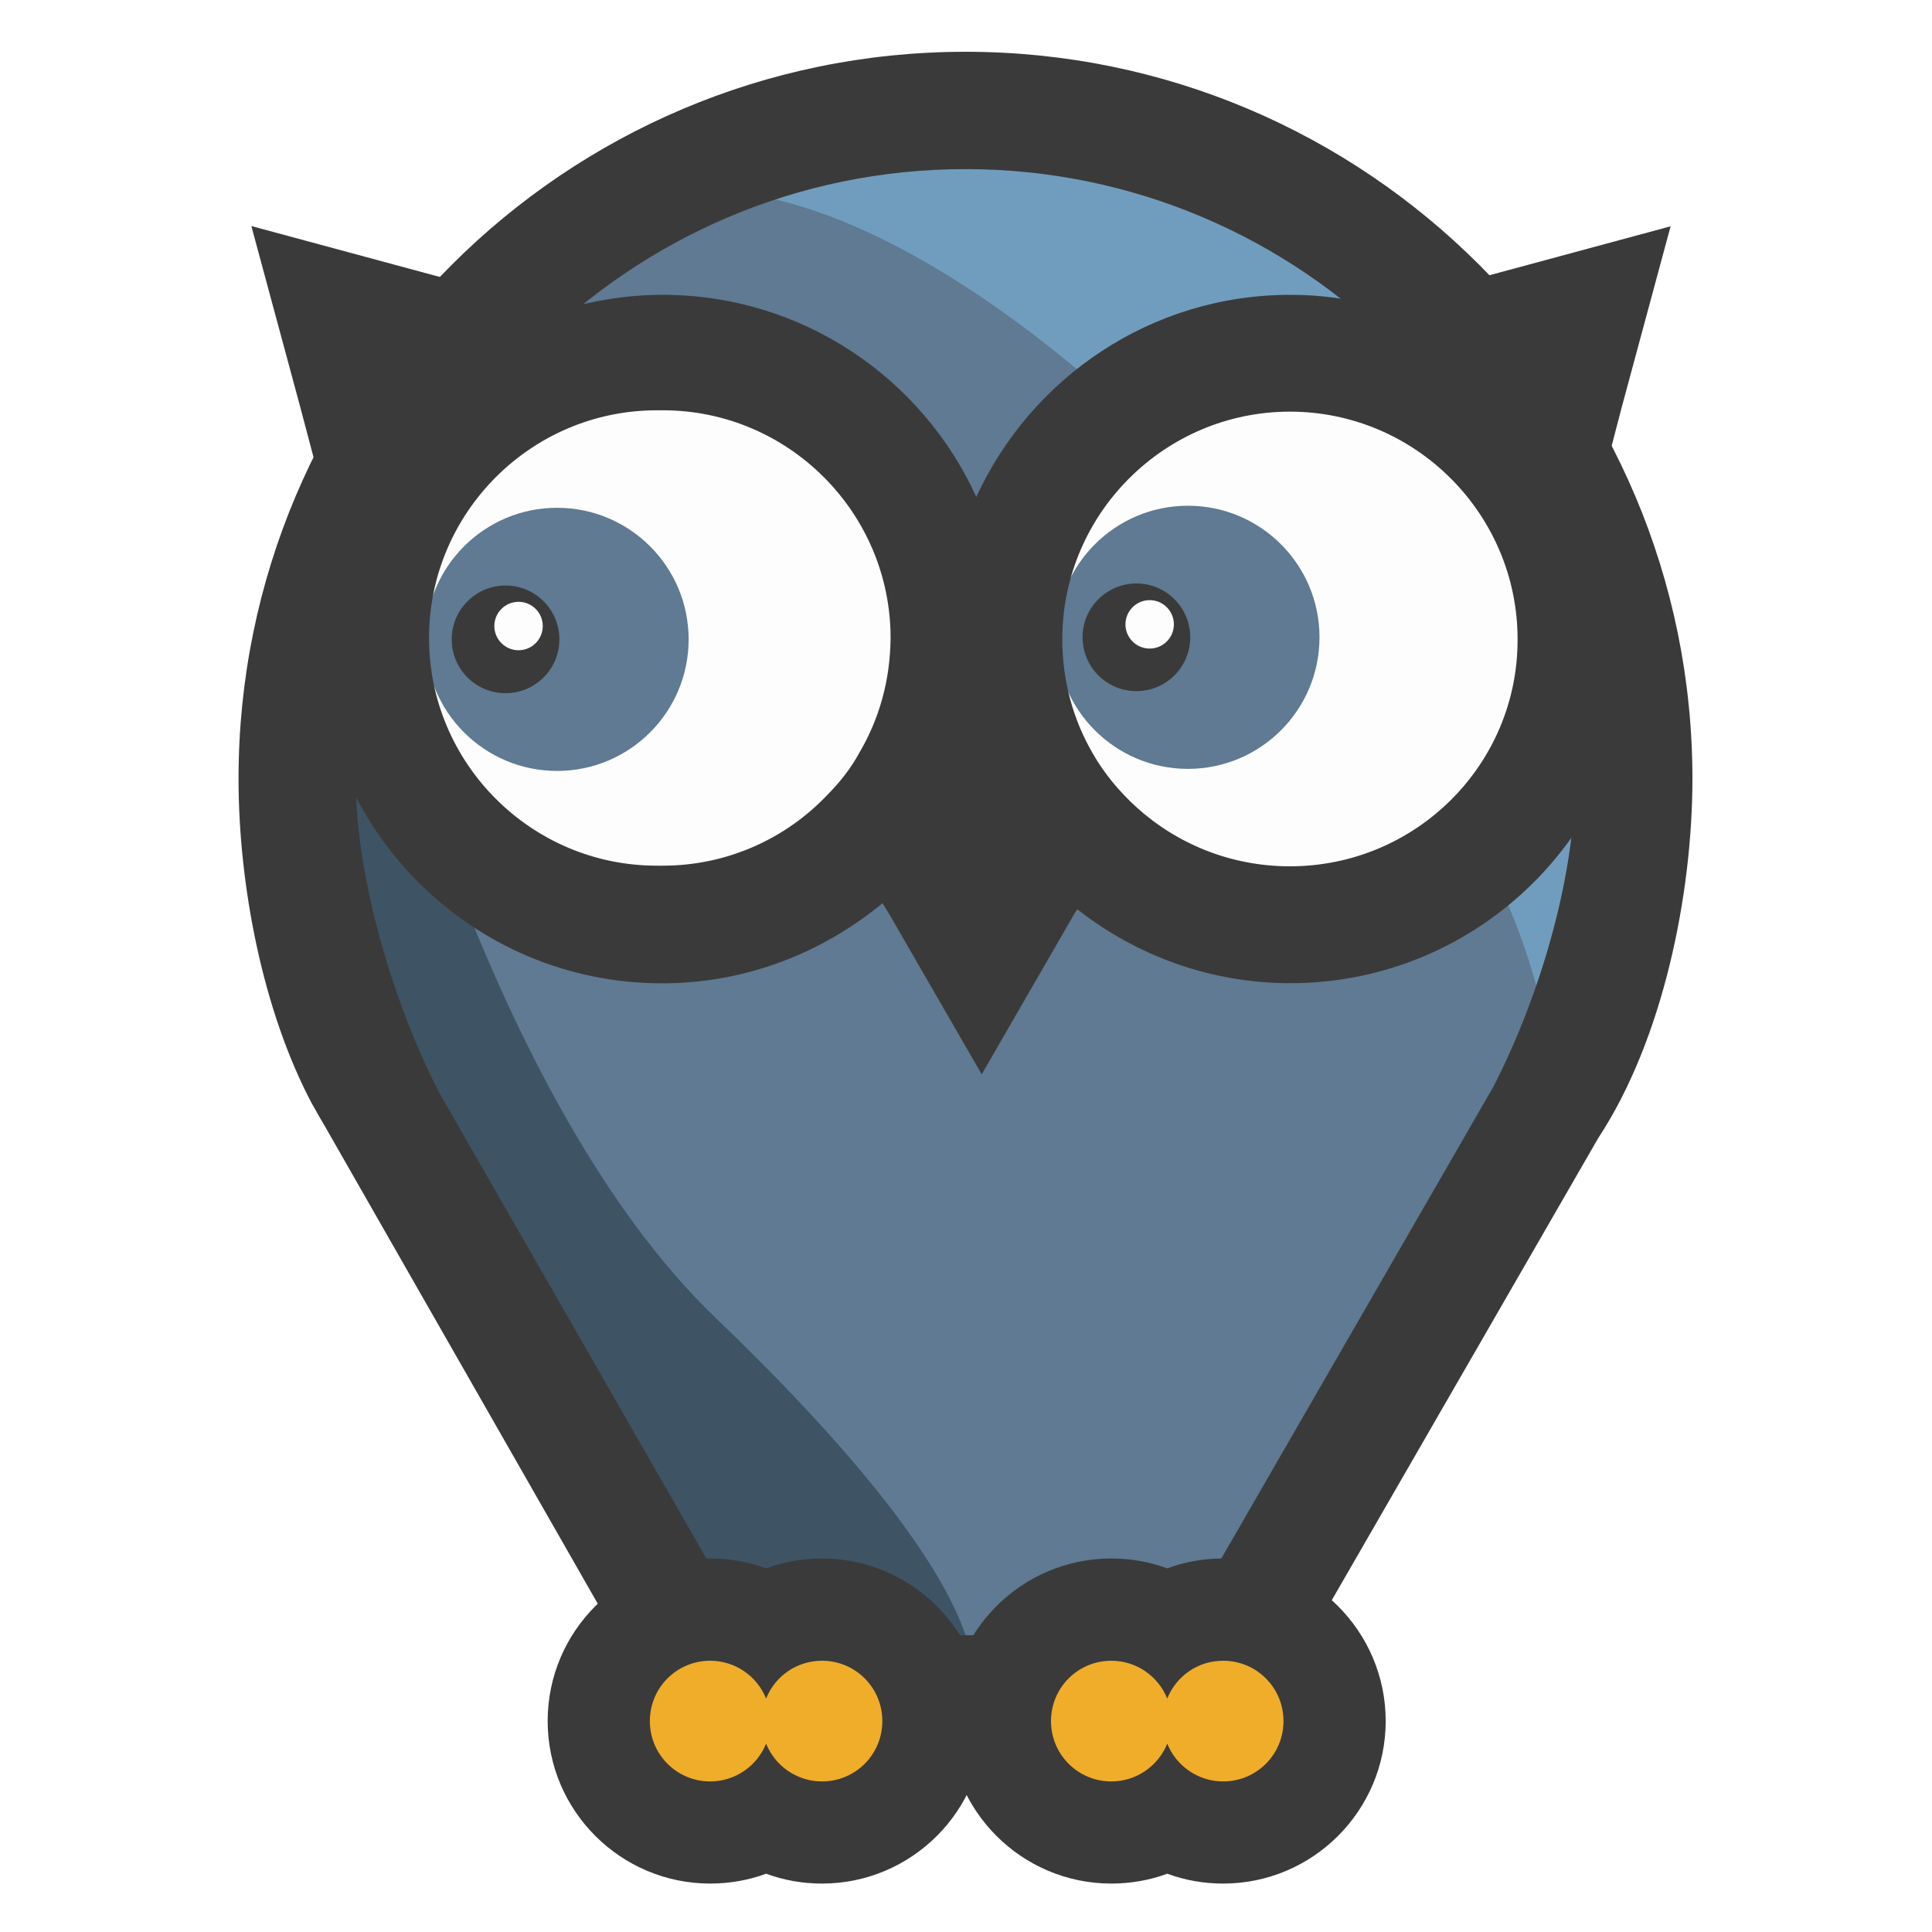
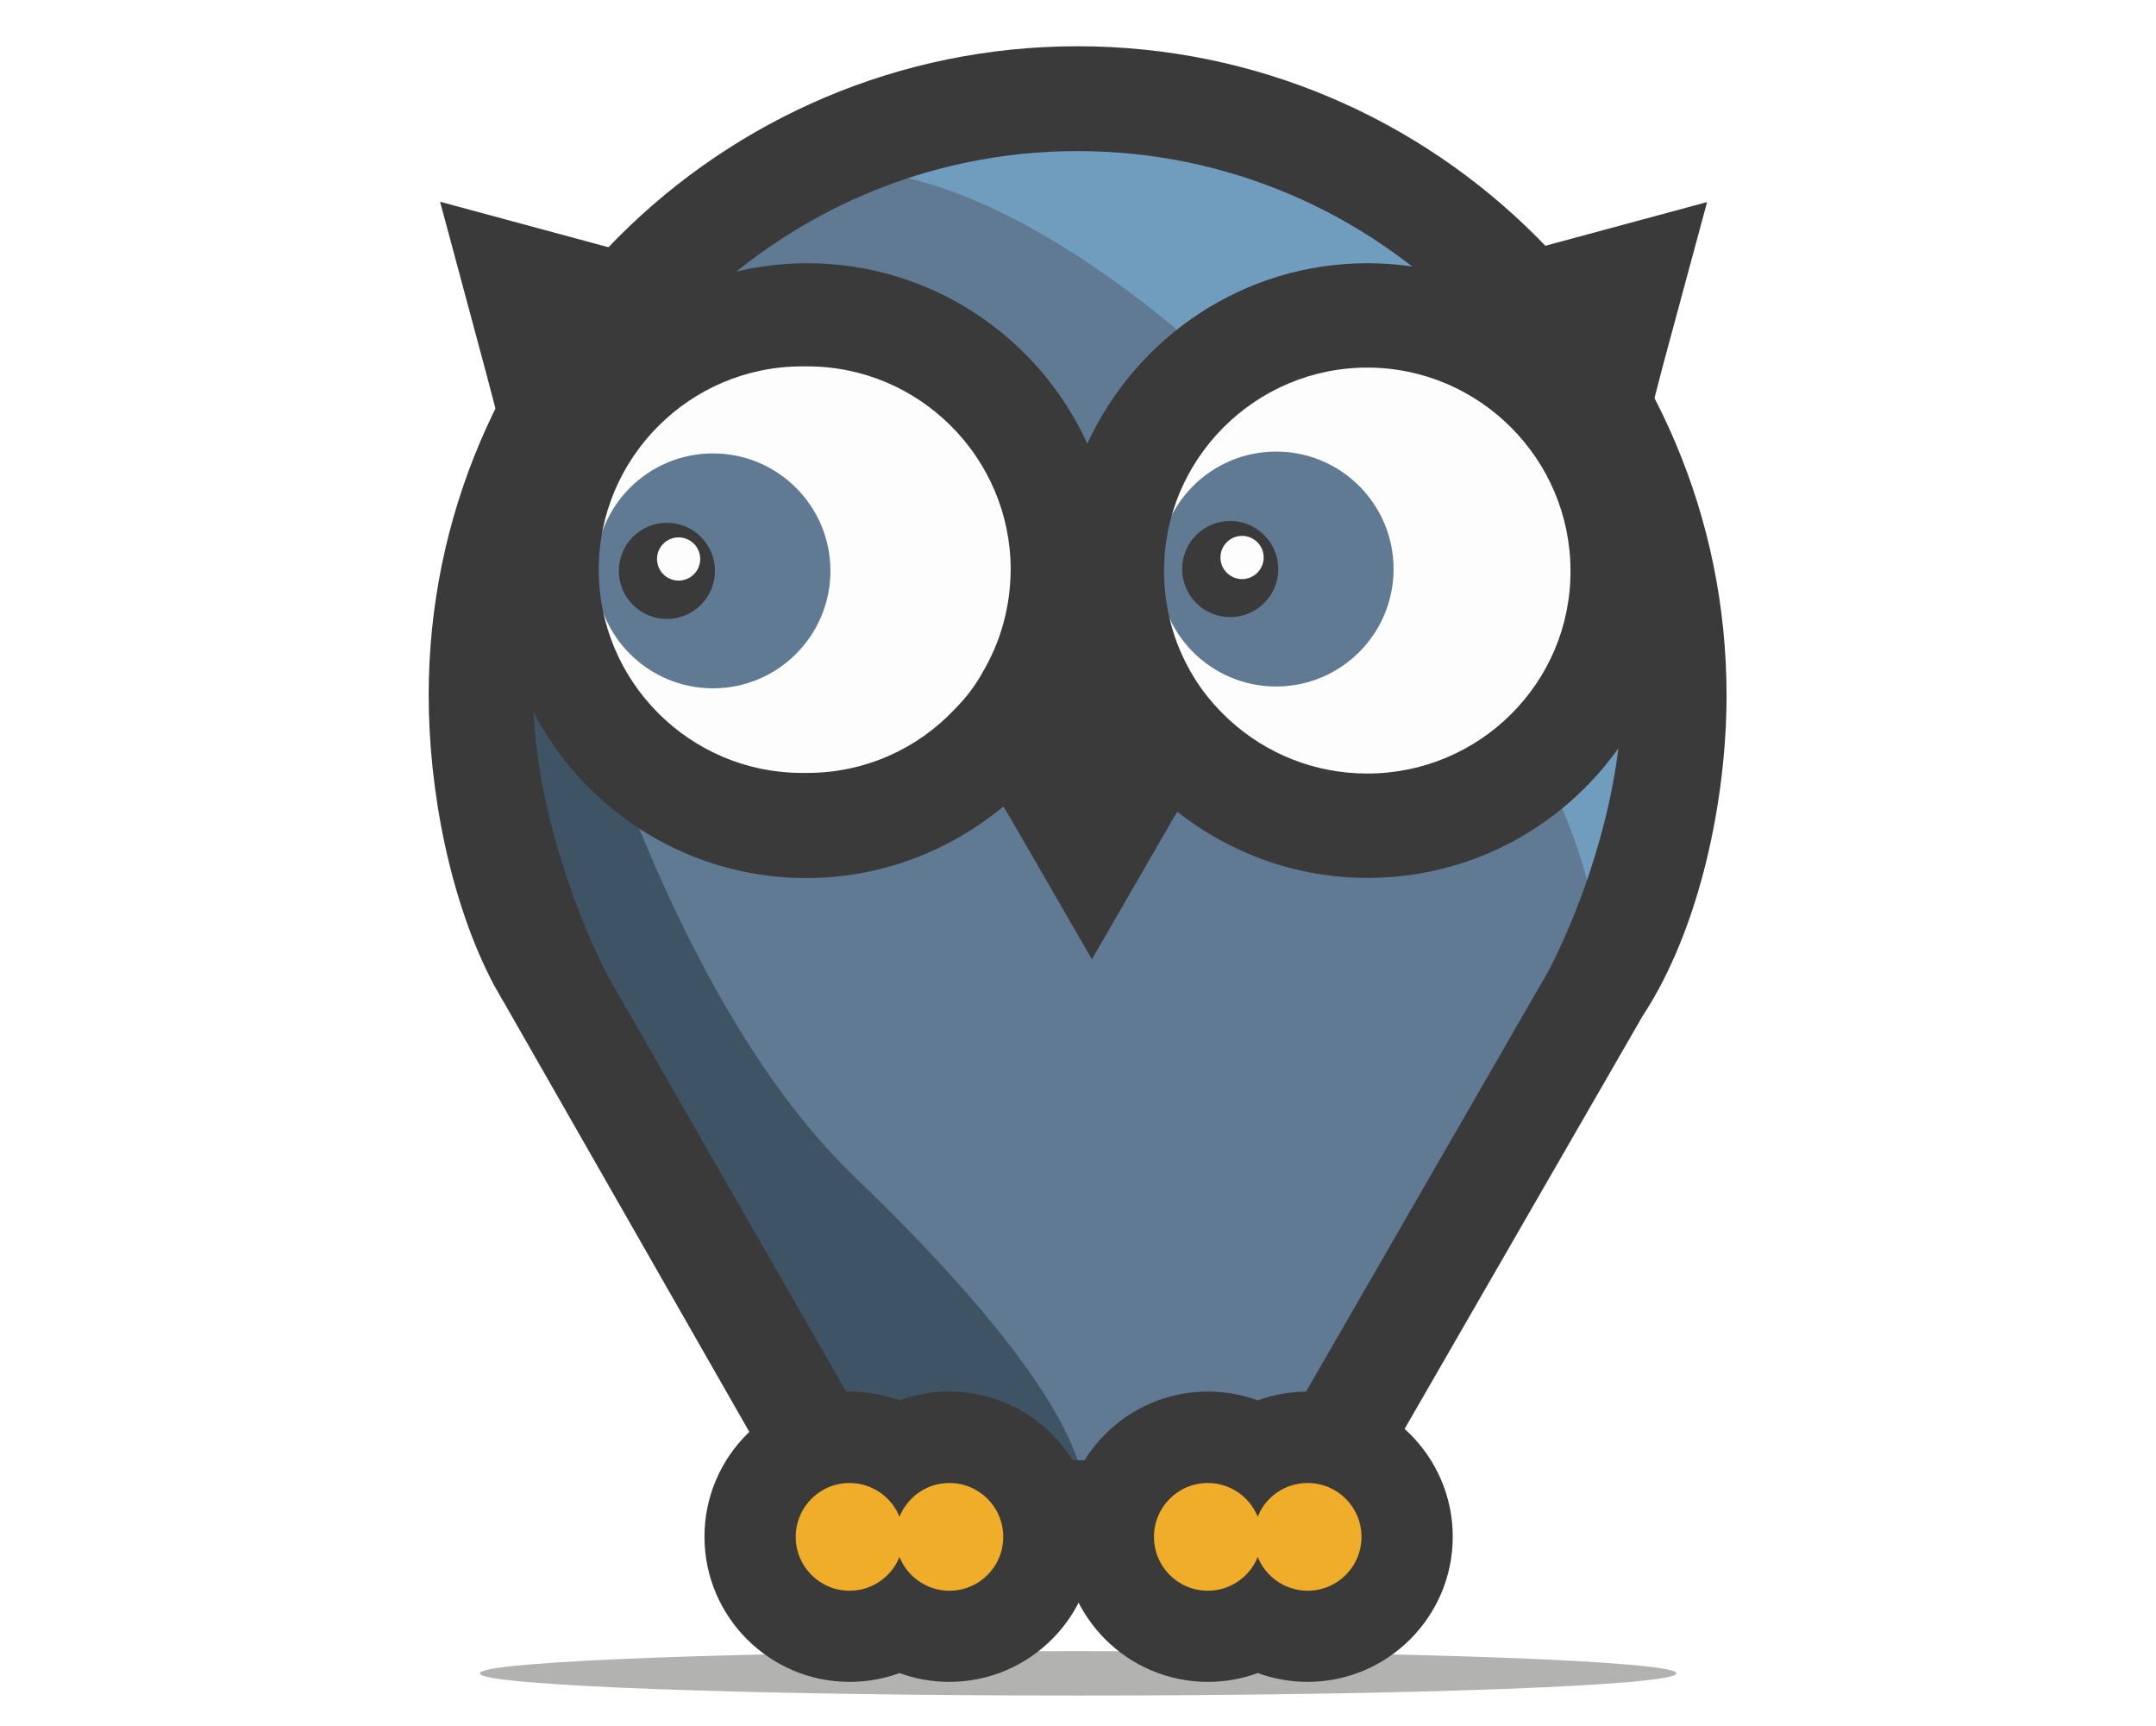
- <svg xmlns="http://www.w3.org/2000/svg" version="1.1" id="Ebene_1" x="0px" y="0px" viewBox="0 0 3000 3000" enable-background="new 0 0 3000 3000" xml:space="preserve">
-   <polygon fill="#5F7A92" points="649.3,593.2 1078.5,258.8 1416.7,169.3 1672.8,185.7 1946.9,283.1 2175,446.6 2464.5,813.4   2553.9,1233.6 2403.1,1738.9 2060.7,2299.3 1934.2,2509.4 1795.6,2539.1 1631.5,2539.1 1559.5,2619.5 1461.6,2619.5 1370.1,2578.8   1298.6,2521.6 1189.6,2517.4 1110.8,2538 1008.6,2480.9 531.8,1604.5 458.8,1107.1 581.1,658.3 " />
-   <path fill="#3E5464" d="M582.6,972.7l-123.8,391.6l489.5,964.2l162.5,209.6h222.8l173,81.5c0,0,70.9-125.9-394.8-572.6  C754.1,1704.5,582.6,972.7,582.6,972.7z" />
-   <path fill="#709DBD" d="M2140.1,377.8l334.5,484.7l79.4,486.9l-150.8,389.5c0,0,94.2-356.1-544-994.4  c-559.4-559.4-842.5-437.6-842.5-437.6l726.6-100.5L2140.1,377.8z" />
-   <circle fill="#FDFDFD" cx="1025" cy="992.8" r="366.7" />
-   <circle fill="#FDFDFD" cx="2004.6" cy="989.6" r="372" />
-   <path fill="#3B3A3A" d="M1510.3,1199.2c4.8-11.1,8.5-20.6,12.2-31.2h-24.3C1501.9,1177.5,1506.6,1188.6,1510.3,1199.2z" />
-   <path fill="#3B3A3A" d="M2628,1209.2c0-622.3-505.9-1128.8-1128.8-1128.8c-622.3,0-1128.8,505.9-1128.8,1128.8  c0,165.6,37.6,360.4,113.8,504.3l0,0l3.7,6.4c5.3,9.5,10.6,19.1,16.4,28.6l547.7,958.4c0,0,329.2,59.8,446.6,59.8  c104.3,0,441.3-59.8,441.3-59.8l541.9-939.8l0,0C2582.5,1614,2628,1388.6,2628,1209.2z M1827.8,2539.1h-662.6l-482.6-841.4l0,0  c-69.3-133.4-130.2-330.7-130.2-488.4c0-521.8,424.9-946.7,946.7-946.7s946.7,424.9,946.7,946.7c0,158.2-58.2,345-127,478.4  L1827.8,2539.1z" />
-   <g>
-     <path fill="#EFAD2A" d="M1899.3,2845.5c-31.2,0-60.9-8.5-86.8-23.3c-25.9,14.8-55.6,23.3-86.8,23.3c-95.3,0-173-77.8-173-173   s77.8-173,173-173c31.2,0,60.9,8.5,86.8,23.3c25.9-14.8,55.6-23.3,86.8-23.3c95.3,0,173,77.8,173,173S1994.5,2845.5,1899.3,2845.5z   " />
+ <svg xmlns="http://www.w3.org/2000/svg" version="1.1" x="0px" y="0px" viewBox="0 0 1417.3 1133.9" enable-background="new 0 0 1417.3 1133.9" xml:space="preserve">
+   <g id="Ebene_2_1_">
+     <ellipse fill="#B2B2B1" cx="708.7" cy="1099.8" rx="393.3" ry="14.6" />
+   </g>
+   <g id="Ebene_1">
+     <polygon fill="#5F7A92" points="387.1,224.2 549.4,97.8 677.2,64 774,70.2 877.6,107 963.8,168.8 1073.2,307.4 1107,466.2    1050,657.2 920.6,869 872.8,948.4 820.4,959.7 758.4,959.7 731.1,990 694.1,990 659.6,974.7 632.5,953 591.3,951.5 561.6,959.2    522.9,937.7 342.7,606.4 315.1,418.4 361.4,248.8  " />
+     <path fill="#3E5464" d="M361.9,367.6l-46.8,148l185,364.4l61.4,79.2h84.2l65.4,30.8c0,0,26.8-47.6-149.2-216.4   C426.7,644.2,361.9,367.6,361.9,367.6z" />
+     <path fill="#709DBD" d="M950.6,142.8L1077,326l30,184l-57,147.2c0,0,35.6-134.6-205.6-375.8C633,70,526,116,526,116l274.6-38   L950.6,142.8z" />
+     <circle fill="#FDFDFD" cx="529.1" cy="375.2" r="138.6" />
+     <circle fill="#FDFDFD" cx="899.4" cy="374" r="140.6" />
+     <path fill="#3B3A3A" d="M712.6,453.2c1.8-4.2,3.2-7.8,4.6-11.8H708C709.4,445,711.2,449.2,712.6,453.2z" />
+     <path fill="#3B3A3A" d="M1135,457c0-235.2-191.2-426.6-426.6-426.6c-235.2,0-426.6,191.2-426.6,426.6c0,62.6,14.2,136.2,43,190.6   l0,0l1.4,2.4c2,3.6,4,7.2,6.2,10.8l207,362.2c0,0,124.4,22.6,168.8,22.6c39.4,0,166.8-22.6,166.8-22.6l204.8-355.2l0,0   C1117.8,610,1135,524.8,1135,457z M832.6,959.7H582.1l-182.4-318l0,0c-26.2-50.4-49.2-125-49.2-184.6   c0-197.2,160.6-357.8,357.8-357.8s357.8,160.6,357.8,357.8c0,59.8-22,130.4-48,180.8L832.6,959.7z" />
    <g>
-       <path fill="#3B3A3A" d="M1899.3,2578.8c51.9,0,93.7,41.8,93.7,93.7s-41.8,93.7-93.7,93.7c-39.2,0-73-24.3-86.8-58.7    c-13.8,34.4-47.6,58.7-86.8,58.7c-51.9,0-93.7-41.8-93.7-93.7s41.8-93.7,93.7-93.7c39.2,0,73,24.3,86.8,58.7    C1826.2,2603.1,1859.6,2578.8,1899.3,2578.8 M1899.3,2420c-30.2,0-59.8,5.3-86.8,15.3c-27.5-10.1-56.6-15.3-86.8-15.3    c-139.2,0-252.4,113.2-252.4,252.4s113.2,252.4,252.4,252.4c30.2,0,59.8-5.3,86.8-15.3c27.5,10.1,56.6,15.3,86.8,15.3    c139.2,0,252.4-113.2,252.4-252.4C2151.7,2533.3,2038.5,2420,1899.3,2420L1899.3,2420z" />
-     </g>
-   </g>
-   <g>
-     <path fill="#EFAD2A" d="M1276.4,2845.5c-31.2,0-60.9-8.5-86.8-23.3c-25.9,14.8-55.6,23.3-86.8,23.3c-95.3,0-173-77.8-173-173   s77.8-173,173-173c31.2,0,60.9,8.5,86.8,23.3c25.9-14.8,55.6-23.3,86.8-23.3c95.3,0,173,77.8,173,173S1371.7,2845.5,1276.4,2845.5z   " />
-     <g>
-       <path fill="#3B3A3A" d="M1276.4,2578.8c51.9,0,93.7,41.8,93.7,93.7s-41.8,93.7-93.7,93.7c-39.2,0-73-24.3-86.8-58.7    c-13.8,34.4-47.6,58.7-86.8,58.7c-51.9,0-93.7-41.8-93.7-93.7s41.8-93.7,93.7-93.7c39.2,0,73,24.3,86.8,58.7    C1203.4,2603.1,1236.7,2578.8,1276.4,2578.8 M1276.4,2420c-30.2,0-59.8,5.3-86.8,15.3c-27.5-10.1-56.6-15.3-86.8-15.3    c-139.2,0-252.4,113.2-252.4,252.4s113.2,252.4,252.4,252.4c30.2,0,59.8-5.3,86.8-15.3c27.5,10.1,56.6,15.3,86.8,15.3    c139.2,0,252.4-113.2,252.4-252.4C1528.8,2533.3,1415.6,2420,1276.4,2420L1276.4,2420z" />
-     </g>
-   </g>
-   <circle fill="#5F7A92" cx="865" cy="992.8" r="204.3" />
-   <circle fill="#5F7A92" cx="1844.6" cy="989.6" r="204.3" />
-   <circle fill="#3B3A3A" cx="785" cy="992.8" r="83.6" />
-   <circle fill="#FDFDFD" cx="805.2" cy="972.1" r="37.6" />
-   <circle fill="#3B3A3A" cx="1764.6" cy="989.6" r="83.6" />
-   <circle fill="#FDFDFD" cx="1785.2" cy="969.5" r="37.6" />
-   <g id="Ebene_3" display="none">
-     <polygon display="inline" fill="#5F7A92" points="3919.7,160.9 4476.5,-273.1 4915.7,-389.5 5248,-368.3 5603.6,-241.3 5900,-29.6    6275.7,446.6 6392.1,991.7 6196.3,1647.9 5751.8,2375.6 5587.8,2648.1 5407.3,2686.7 5194.6,2686.7 5100.9,2791 4973.9,2791    4854.8,2738 4762.2,2664 4620.4,2658.7 4518.8,2685.1 4386,2611 3767.3,1473.3 3672.1,827.7 3830.8,245.5  " />
-     <path display="inline" fill="#3E5464" d="M3833,653l-160.9,508l635.6,1252.1l211.1,272h288.9l224.4,105.8c0,0,92.1-163.5-512.3-743   C4055.7,1602.9,3833,653,3833,653z" />
-     <path display="inline" fill="#709DBD" d="M5854.5-119.1L6289,510.1l102.7,631.9l-195.8,505.9c0,0,122.2-462.5-705.9-1290.7   c-726.2-726.6-1094-567.8-1094-567.8l943.6-130.7L5854.5-119.1z" />
-     <circle display="inline" fill="#FDFDFD" cx="4407.1" cy="679" r="476.3" />
-     <circle display="inline" fill="#FDFDFD" cx="5678.8" cy="675.3" r="483.2" />
-     <g display="inline">
+       <path fill="#EFAD2A" d="M859.6,1075.5c-11.8,0-23-3.2-32.8-8.8c-9.8,5.6-21,8.8-32.8,8.8c-36,0-65.4-29.4-65.4-65.4    s29.4-65.4,65.4-65.4c11.8,0,23,3.2,32.8,8.8c9.8-5.6,21-8.8,32.8-8.8c36,0,65.4,29.4,65.4,65.4S895.6,1075.5,859.6,1075.5z" />
      <g>
-         <path fill="#3B3A3A" d="M5037.4,947.3c-42.3,99-105.3,185.2-185.2,254.5l17.5,28l186.8,323.9l186.8-323.9l4.8-7.9     C5156.5,1149.9,5084.5,1055.7,5037.4,947.3z" />
-         <path fill="#3B3A3A" d="M5037.4,947.3c6.4-14.3,11.1-26.5,15.9-40.7H5022C5026.3,919.2,5032.6,933,5037.4,947.3z" />
+         <path fill="#3B3A3A" d="M859.6,974.7c19.6,0,35.4,15.8,35.4,35.4c0,19.6-15.8,35.4-35.4,35.4c-14.8,0-27.6-9.2-32.8-22.2     c-5.2,13-18,22.2-32.8,22.2c-19.6,0-35.4-15.8-35.4-35.4c0-19.6,15.8-35.4,35.4-35.4c14.8,0,27.6,9.2,32.8,22.2     C831.9,983.9,844.6,974.7,859.6,974.7 M859.6,914.6c-11.4,0-22.6,2-32.8,5.8c-10.4-3.8-21.4-5.8-32.8-5.8     c-52.6,0-95.4,42.8-95.4,95.4c0,52.6,42.8,95.4,95.4,95.4c11.4,0,22.6-2,32.8-5.8c10.4,3.8,21.4,5.8,32.8,5.8     c52.6,0,95.4-42.8,95.4-95.4C955,957.5,912.2,914.6,859.6,914.6L859.6,914.6z" />
      </g>
    </g>
-     <path display="inline" fill="#3B3A3A" d="M6345,210.1l99-366.2l-366.2,99L5848.1,4.2c-55-14.3-111.7-22.2-171.5-22.2   c-279.9,0-522.3,167.2-632.4,407c-109-239.7-351.4-406.4-632.9-406.4c-69.3,0-136.5,11.1-201.1,29.6l-260.9-69.3l-366.2-99   l99,366.2l67.7,254.5c-22.2,66.1-32.8,136.5-32.8,210.6c0,383.7,311.2,694.8,694.8,694.8c173,0,331.8-64.6,454-169.9   c75.7-65.1,137.6-146.1,178.3-238.1c46,101.6,117,190,203.2,258.8c118,92.6,267.2,149.2,429.2,149.2   c383.7,0,694.8-311.2,694.8-694.8c0-108.5-25.4-210.6-69.3-301.6L6345,210.1z M4809.3,904.9c-17.5,31.2-39.2,59.8-64.6,84.7   c-83.1,87.8-201.1,142.9-331.8,142.9c-1.6,0-4.8,0-6.4,0s-4.8,0-6.4,0c-253,0-458.8-205.9-458.8-458.8s205.9-458.8,458.8-458.8   c1.6,0,4.8,0,6.4,0s4.8,0,6.4,0c253,0,458.8,205.9,458.8,458.8C4870.7,760.5,4848.5,837.2,4809.3,904.9z M5044.3,422.3   c0,0.5,0.5,1.1,0.5,1.6C5044.8,423.4,5044.3,422.8,5044.3,422.3L5044.3,422.3z M5676.7,1134.6c-119.6,0-228.1-45.5-309.6-119.6   c-34.4-31.2-64.6-67.7-87.8-108.5c-39.2-67.7-61.4-146.1-61.4-229.7c0-253,205.9-458.8,458.8-458.8s458.8,205.9,458.8,458.8   S5930.1,1134.6,5676.7,1134.6z" />
-     <path display="inline" fill="#3B3A3A" d="M6487.9,960c0-808.1-657.3-1464.8-1464.8-1464.8S3558.3,151.9,3558.3,960   c0,214.9,49.2,467.8,147.1,655.1h-0.5l4.8,7.9c6.9,12.7,13.8,24.9,21.2,36.5l710.7,1244.1c0,0,427.1,77.3,580,77.3   c135.5,0,573.1-77.3,573.1-77.3L6299,1684.4l0,0C6429.2,1485.4,6487.9,1192.8,6487.9,960z M5449.1,2686.7h-859.9l-626.6-1092.8l0,0   c-90-172.5-168.8-429.2-168.8-634c0-677.4,551.9-1229.3,1229.3-1229.3S6252.4,282.6,6252.4,960c0,204.8-75.1,447.7-165.1,620.7   L5449.1,2686.7z" />
-     <g display="inline">
-       <path fill="#ECE42D" d="M5541.7,3060.9c-41.3,0-80.4-12.2-112.7-34.4c-32.3,22.2-71.4,34.4-112.7,34.4    c-111.1,0-201.1-90-201.1-201.1s90-201.1,201.1-201.1c41.3,0,80.4,12.2,112.7,34.4c32.3-22.2,71.4-34.4,112.7-34.4    c111.1,0,201.1,90,201.1,201.1C5742.8,2970.9,5652.8,3060.9,5541.7,3060.9z" />
+     <g>
+       <path fill="#EFAD2A" d="M624.1,1075.5c-11.8,0-23-3.2-32.8-8.8c-9.8,5.6-21,8.8-32.8,8.8c-36,0-65.4-29.4-65.4-65.4    s29.4-65.4,65.4-65.4c11.8,0,23,3.2,32.8,8.8c9.8-5.6,21-8.8,32.8-8.8c36,0,65.4,29.4,65.4,65.4S660.2,1075.5,624.1,1075.5z" />
      <g>
-         <path fill="#3B3A3A" d="M5541.7,2738c67.2,0,121.7,54.5,121.7,121.7s-54.5,121.7-121.7,121.7c-50.8,0-94.7-31.2-112.7-76.2     c-18,44.5-61.9,76.2-112.7,76.2c-67.2,0-121.7-54.5-121.7-121.7s54.5-121.7,121.7-121.7c50.8,0,94.7,31.2,112.7,76.2     C5447,2769.3,5490.9,2738,5541.7,2738 M5541.7,2579.3c-39.7,0-77.8,8.5-112.7,23.3c-34.9-15.3-73-23.3-112.7-23.3     c-154.5,0-280.5,125.9-280.5,280.5c0,154.5,125.9,280.5,280.5,280.5c39.7,0,77.8-8.5,112.7-23.3c34.9,15.3,73,23.3,112.7,23.3     c154.5,0,280.5-125.9,280.5-280.5C5822.2,2704.7,5696.2,2579.3,5541.7,2579.3L5541.7,2579.3z" />
+         <path fill="#3B3A3A" d="M624.1,974.7c19.6,0,35.4,15.8,35.4,35.4c0,19.6-15.8,35.4-35.4,35.4c-14.8,0-27.6-9.2-32.8-22.2     c-5.2,13-18,22.2-32.8,22.2c-19.6,0-35.4-15.8-35.4-35.4c0-19.6,15.8-35.4,35.4-35.4c14.8,0,27.6,9.2,32.8,22.2     C596.6,983.9,609.1,974.7,624.1,974.7 M624.1,914.6c-11.4,0-22.6,2-32.8,5.8c-10.4-3.8-21.4-5.8-32.8-5.8     c-52.6,0-95.4,42.8-95.4,95.4c0,52.6,42.8,95.4,95.4,95.4c11.4,0,22.6-2,32.8-5.8c10.4,3.8,21.4,5.8,32.8,5.8     c52.6,0,95.4-42.8,95.4-95.4C719.5,957.5,676.8,914.6,624.1,914.6L624.1,914.6z" />
      </g>
    </g>
-     <g display="inline">
-       <path fill="#ECE42D" d="M4733.1,3060.9c-41.3,0-80.4-12.2-112.7-34.4c-32.3,22.2-71.4,34.4-112.7,34.4    c-111.1,0-201.1-90-201.1-201.1s90-201.1,201.1-201.1c41.3,0,80.4,12.2,112.7,34.4c32.3-22.2,71.4-34.4,112.7-34.4    c111.1,0,201.1,90,201.1,201.1S4844.2,3060.9,4733.1,3060.9z" />
-       <g>
-         <path fill="#3B3A3A" d="M4733.1,2738c67.2,0,121.7,54.5,121.7,121.7s-54.5,121.7-121.7,121.7c-50.8,0-94.7-31.2-112.7-76.2     c-18,44.5-61.9,76.2-112.7,76.2c-67.2,0-121.7-54.5-121.7-121.7s54.5-121.7,121.7-121.7c50.8,0,94.7,31.2,112.7,76.2     C4638.4,2769.3,4682.3,2738,4733.1,2738 M4733.1,2579.3c-39.7,0-77.8,8.5-112.7,23.3c-34.9-15.3-73-23.3-112.7-23.3     c-154.5,0-280.5,125.9-280.5,280.5c0,154.5,125.9,280.5,280.5,280.5c39.7,0,77.8-8.5,112.7-23.3c34.9,15.3,73,23.3,112.7,23.3     c154.5,0,280.5-125.9,280.5-280.5C5013.6,2704.7,4888.2,2579.3,4733.1,2579.3L4733.1,2579.3z" />
+     <circle fill="#5F7A92" cx="468.7" cy="375.2" r="77.2" />
+     <circle fill="#5F7A92" cx="838.9" cy="374" r="77.2" />
+     <circle fill="#3B3A3A" cx="438.4" cy="375.2" r="31.6" />
+     <circle fill="#FDFDFD" cx="446.1" cy="367.4" r="14.2" />
+     <circle fill="#3B3A3A" cx="808.7" cy="374" r="31.6" />
+     <circle fill="#FDFDFD" cx="816.5" cy="366.4" r="14.2" />
+     <g id="Ebene_3" display="none">
+       <polygon display="inline" fill="#5F7A92" points="1623.2,60.8 1833.6,-103.2 1999.6,-147.2 2125.2,-139.2 2259.6,-91.2     2371.7,-11.2 2513.7,168.8 2557.6,374.8 2483.6,622.8 2315.6,897.9 2253.7,1000.9 2185.4,1015.4 2105,1015.4 2069.6,1054.9     2021.6,1054.9 1976.6,1034.8 1941.6,1006.9 1888,1004.9 1849.6,1014.8 1799.4,986.8 1565.6,556.8 1529.6,312.8 1589.6,92.8   " />
+       <path display="inline" fill="#3E5464" d="M1590.4,246.8l-60.8,192L1769.8,912l79.8,102.8h109.2l84.8,40c0,0,34.8-61.8-193.6-280.8    C1674.6,605.8,1590.4,246.8,1590.4,246.8z" />
+       <path display="inline" fill="#709DBD" d="M2354.5-45l164.2,237.8l38.8,238.8l-74,191.2c0,0,46.2-174.8-266.8-487.8    c-274.5-274.6-413.5-214.6-413.5-214.6l356.6-49.4L2354.5-45z" />
+       <circle display="inline" fill="#FDFDFD" cx="1807.4" cy="256.6" r="180" />
+       <circle display="inline" fill="#FDFDFD" cx="2288.1" cy="255.2" r="182.6" />
+       <g display="inline">
+         <g>
+           <path fill="#3B3A3A" d="M2045.6,358c-16,37.4-39.8,70-70,96.2l6.6,10.6l70.6,122.4l70.6-122.4l1.8-3      C2090.6,434.6,2063.4,399,2045.6,358z" />
+           <path fill="#3B3A3A" d="M2045.6,358c2.4-5.4,4.2-10,6-15.4h-11.8C2041.4,347.4,2043.8,352.6,2045.6,358z" />
+         </g>
      </g>
+       <path display="inline" fill="#3B3A3A" d="M2539.8,79.4L2577.3-59l-138.4,37.4L2352,1.6c-20.8-5.4-42.2-8.4-64.8-8.4    c-105.8,0-197.4,63.2-239,153.8C2007,56.4,1915.4-6.6,1809-6.6c-26.2,0-51.6,4.2-76,11.2l-98.6-26.2L1496-59l37.4,138.4l25.6,96.2    c-8.4,25-12.4,51.6-12.4,79.6c0,145,117.6,262.6,262.6,262.6c65.4,0,125.4-24.4,171.6-64.2c28.6-24.6,52-55.2,67.4-90    c17.4,38.4,44.2,71.8,76.8,97.8c44.6,35,101,56.4,162.2,56.4c145,0,262.6-117.6,262.6-262.6c0-41-9.6-79.6-26.2-114L2539.8,79.4z     M1959.4,342c-6.6,11.8-14.8,22.6-24.4,32c-31.4,33.2-76,54-125.4,54c-0.6,0-1.8,0-2.4,0s-1.8,0-2.4,0    c-95.6,0-173.4-77.8-173.4-173.4s77.8-173.4,173.4-173.4c0.6,0,1.8,0,2.4,0s1.8,0,2.4,0c95.6,0,173.4,77.8,173.4,173.4    C1982.6,287.4,1974.2,316.4,1959.4,342z M2048.2,159.6c0,0.2,0.2,0.4,0.2,0.6C2048.4,160,2048.2,159.8,2048.2,159.6L2048.2,159.6z     M2287.3,428.8c-45.2,0-86.2-17.2-117-45.2c-13-11.8-24.4-25.6-33.2-41c-14.8-25.6-23.2-55.2-23.2-86.8    c0-95.6,77.8-173.4,173.4-173.4c95.6,0,173.4,77.8,173.4,173.4S2383,428.8,2287.3,428.8z" />
+       <path display="inline" fill="#3B3A3A" d="M2593.9,362.8c0-305.4-248.4-553.6-553.6-553.6s-553.6,248.2-553.6,553.6    c0,81.2,18.6,176.8,55.6,247.6h-0.2l1.8,3c2.6,4.8,5.2,9.4,8,13.8l268.6,470.2c0,0,161.4,29.2,219.2,29.2    c51.2,0,216.6-29.2,216.6-29.2l266.2-460.8l0,0C2571.7,561.4,2593.9,450.8,2593.9,362.8z M2201.2,1015.4h-325l-236.8-413l0,0    c-34-65.2-63.8-162.2-63.8-239.6c0-256,208.6-464.6,464.6-464.6s464.6,208.6,464.6,464.7c0,77.4-28.4,169.2-62.4,234.6    L2201.2,1015.4z" />
+       <g display="inline">
+         <path fill="#ECE42D" d="M2236.2,1156.9c-15.6,0-30.4-4.6-42.6-13c-12.2,8.4-27,13-42.6,13c-42,0-76-34-76-76s34-76,76-76     c15.6,0,30.4,4.6,42.6,13c12.2-8.4,27-13,42.6-13c42,0,76,34,76,76C2312.2,1122.9,2278.2,1156.9,2236.2,1156.9z" />
+         <g>
+           <path fill="#3B3A3A" d="M2236.2,1034.8c25.4,0,46,20.6,46,46s-20.6,46-46,46c-19.2,0-35.8-11.8-42.6-28.8      c-6.8,16.8-23.4,28.8-42.6,28.8c-25.4,0-46-20.6-46-46s20.6-46,46-46c19.2,0,35.8,11.8,42.6,28.8      C2200.4,1046.7,2217,1034.8,2236.2,1034.8 M2236.2,974.9c-15,0-29.4,3.2-42.6,8.8c-13.2-5.8-27.6-8.8-42.6-8.8      c-58.4,0-106,47.6-106,106c0,58.4,47.6,106,106,106c15,0,29.4-3.2,42.6-8.8c13.2,5.8,27.6,8.8,42.6,8.8c58.4,0,106-47.6,106-106      C2342.2,1022.3,2294.6,974.9,2236.2,974.9L2236.2,974.9z" />
+         </g>
+       </g>
+       <g display="inline">
+         <path fill="#ECE42D" d="M1930.6,1156.9c-15.6,0-30.4-4.6-42.6-13c-12.2,8.4-27,13-42.6,13c-42,0-76-34-76-76s34-76,76-76     c15.6,0,30.4,4.6,42.6,13c12.2-8.4,27-13,42.6-13c42,0,76,34,76,76S1972.6,1156.9,1930.6,1156.9z" />
+         <g>
+           <path fill="#3B3A3A" d="M1930.6,1034.8c25.4,0,46,20.6,46,46s-20.6,46-46,46c-19.2,0-35.8-11.8-42.6-28.8      c-6.8,16.8-23.4,28.8-42.6,28.8c-25.4,0-46-20.6-46-46s20.6-46,46-46c19.2,0,35.8,11.8,42.6,28.8      C1894.8,1046.7,1911.4,1034.8,1930.6,1034.8 M1930.6,974.9c-15,0-29.4,3.2-42.6,8.8c-13.2-5.8-27.6-8.8-42.6-8.8      c-58.4,0-106,47.6-106,106c0,58.4,47.6,106,106,106c15,0,29.4-3.2,42.6-8.8c13.2,5.8,27.6,8.8,42.6,8.8c58.4,0,106-47.6,106-106      C2036.6,1022.3,1989.2,974.9,1930.6,974.9L1930.6,974.9z" />
+         </g>
+       </g>
+       <circle display="inline" fill="#5F7A92" cx="1807.4" cy="256.6" r="100.2" />
+       <circle display="inline" fill="#5F7A92" cx="2288.1" cy="255.2" r="100.2" />
+       <circle display="inline" fill="#3B3A3A" cx="1807.4" cy="256.6" r="41" />
+       <circle display="inline" fill="#FDFDFD" cx="1817.4" cy="246.6" r="18.4" />
+       <circle display="inline" fill="#3B3A3A" cx="2288.1" cy="255.2" r="41" />
+       <circle display="inline" fill="#FDFDFD" cx="2298" cy="245.2" r="18.4" />
    </g>
-     <circle display="inline" fill="#5F7A92" cx="4407.1" cy="679" r="265.1" />
-     <circle display="inline" fill="#5F7A92" cx="5678.8" cy="675.3" r="265.1" />
-     <circle display="inline" fill="#3B3A3A" cx="4407.1" cy="679" r="108.5" />
-     <circle display="inline" fill="#FDFDFD" cx="4433.6" cy="652.5" r="48.7" />
-     <circle display="inline" fill="#3B3A3A" cx="5678.8" cy="675.3" r="108.5" />
-     <circle display="inline" fill="#FDFDFD" cx="5705.2" cy="648.8" r="48.7" />
+     <g id="Ebene_4" display="none">
+       <polygon display="inline" fill="#D85B4B" points="1651.2,280.4 1861.6,116.4 2027.6,72.4 2153.2,80.4 2287.6,128.4 2399.7,208.4     2541.7,388.4 2585.7,594.4 2511.6,842.5 2343.6,1117.5 2281.6,1220.4 2213.4,1235.1 2133.1,1235.1 2097.6,1274.5 2049.6,1274.5     2004.6,1254.5 1969.6,1226.5 1916,1224.5 1877.6,1234.5 1827.4,1206.5 1593.6,776.4 1557.6,532.4 1617.6,312.4   " />
+       <path display="inline" fill="#B64A41" d="M1618.4,466.4l-60.8,192l240.2,473.2l79.8,102.8h109.2l84.8,40    c0,0,34.8-61.8-193.6-280.8C1702.6,825.5,1618.4,466.4,1618.4,466.4z" />
+       <path display="inline" fill="#EC6762" d="M2382.7,174.6l164.2,237.8l38.8,238.8l-74,191.2c0,0,46.2-174.8-266.8-487.8    C1970.2,80.2,1831.2,140,1831.2,140l356.6-49.4L2382.7,174.6z" />
+       <circle display="inline" fill="#FDFDFD" cx="1835.4" cy="476.2" r="180" />
+       <circle display="inline" fill="#FDFDFD" cx="2316.1" cy="474.8" r="182.6" />
+       <g display="inline">
+         <g>
+           <path fill="#3B3A3A" d="M2073.6,577.6c-16,37.4-39.8,70-70,96.2l6.6,10.6l70.6,122.4l70.6-122.4l1.8-3      C2118.7,654.2,2091.4,618.6,2073.6,577.6z" />
+           <path fill="#3B3A3A" d="M2073.6,577.6c2.4-5.4,4.2-10,6-15.4h-11.8C2069.4,567,2071.8,572.4,2073.6,577.6z" />
+         </g>
+       </g>
+       <path display="inline" fill="#3B3A3A" d="M2567.9,299l37.4-138.4L2466.9,198l-86.8,23.2c-20.8-5.4-42.2-8.4-64.8-8.4    c-105.8,0-197.4,63.2-239,153.8c-41.2-90.6-132.8-153.8-239.2-153.8c-26.2,0-51.6,4.2-76,11.2l-98.6-26L1524,160.6l37.4,138.4    l25.6,96.2c-8.4,25-12.4,51.6-12.4,79.6c0,145,117.6,262.6,262.6,262.6c65.4,0,125.4-24.4,171.6-64.2c28.6-24.6,52-55.2,67.4-90    c17.4,38.4,44.2,71.8,76.8,97.8c44.6,35,101,56.4,162.2,56.4c145,0,262.6-117.6,262.6-262.6c0-41-9.6-79.6-26.2-114L2567.9,299z     M1987.4,561.6c-6.6,11.8-14.8,22.6-24.4,32c-31.4,33.2-76,54-125.4,54c-0.6,0-1.8,0-2.4,0c-0.6,0-1.8,0-2.4,0    c-95.6,0-173.4-77.8-173.4-173.4s77.8-173.4,173.4-173.4c0.6,0,1.8,0,2.4,0c0.6,0,1.8,0,2.4,0c95.6,0,173.4,77.8,173.4,173.4    C2010.6,507,2002.2,536,1987.4,561.6z M2076.2,379.2c0,0.2,0.2,0.4,0.2,0.6C2076.4,379.6,2076.4,379.4,2076.2,379.2L2076.2,379.2z     M2315.5,648.4c-45.2,0-86.2-17.2-117-45.2c-13-11.8-24.4-25.6-33.2-41c-14.8-25.6-23.2-55.2-23.2-86.8    c0-95.6,77.8-173.4,173.4-173.4c95.6,0,173.4,77.8,173.4,173.4S2411,648.4,2315.5,648.4z" />
+       <path display="inline" fill="#3B3A3A" d="M2621.9,582.4c0-305.4-248.4-553.6-553.6-553.6S1514.6,277,1514.6,582.4    c0,81.2,18.6,176.8,55.6,247.6h-0.2l1.8,3c2.6,4.8,5.2,9.4,8,13.8l268.6,470.2c0,0,161.4,29.2,219.2,29.2    c51.2,0,216.6-29.2,216.6-29.2l266.2-460.8l0,0C2599.7,781,2621.9,670.5,2621.9,582.4z M2229.2,1235.1h-325l-236.8-413l0,0    c-34-65.2-63.8-162.2-63.8-239.6c0-256,208.6-464.6,464.6-464.6s464.6,208.6,464.6,464.6c0,77.4-28.4,169.2-62.4,234.6    L2229.2,1235.1z" />
+       <g display="inline">
+         <path fill="#ECE42D" d="M2264.2,1376.5c-15.6,0-30.4-4.6-42.6-13c-12.2,8.4-27,13-42.6,13c-42,0-76-34-76-76c0-42,34-76,76-76     c15.6,0,30.4,4.6,42.6,13c12.2-8.4,27-13,42.6-13c42,0,76,34,76,76C2340.2,1342.5,2306.2,1376.5,2264.2,1376.5z" />
+         <g>
+           <path fill="#3B3A3A" d="M2264.2,1254.5c25.4,0,46,20.6,46,46s-20.6,46-46,46c-19.2,0-35.8-11.8-42.6-28.8      c-6.8,16.8-23.4,28.8-42.6,28.8c-25.4,0-46-20.6-46-46s20.6-46,46-46c19.2,0,35.8,11.8,42.6,28.8      C2228.4,1266.3,2245,1254.5,2264.2,1254.5 M2264.2,1194.4c-15,0-29.4,3.2-42.6,8.8c-13.2-5.8-27.6-8.8-42.6-8.8      c-58.4,0-106,47.6-106,106s47.6,106,106,106c15,0,29.4-3.2,42.6-8.8c13.2,5.8,27.6,8.8,42.6,8.8c58.4,0,106-47.6,106-106      S2322.9,1194.4,2264.2,1194.4L2264.2,1194.4z" />
+         </g>
+       </g>
+       <g display="inline">
+         <path fill="#ECE42D" d="M1958.6,1376.5c-15.6,0-30.4-4.6-42.6-13c-12.2,8.4-27,13-42.6,13c-42,0-76-34-76-76c0-42,34-76,76-76     c15.6,0,30.4,4.6,42.6,13c12.2-8.4,27-13,42.6-13c42,0,76,34,76,76C2034.6,1342.5,2000.6,1376.5,1958.6,1376.5z" />
+         <g>
+           <path fill="#3B3A3A" d="M1958.6,1254.5c25.4,0,46,20.6,46,46s-20.6,46-46,46c-19.2,0-35.8-11.8-42.6-28.8      c-6.8,16.8-23.4,28.8-42.6,28.8c-25.4,0-46-20.6-46-46s20.6-46,46-46c19.2,0,35.8,11.8,42.6,28.8      C1923,1266.3,1939.4,1254.5,1958.6,1254.5 M1958.6,1194.4c-15,0-29.4,3.2-42.6,8.8c-13.2-5.8-27.6-8.8-42.6-8.8      c-58.4,0-106,47.6-106,106s47.6,106,106,106c15,0,29.4-3.2,42.6-8.8c13.2,5.8,27.6,8.8,42.6,8.8c58.4,0,106-47.6,106-106      S2017.2,1194.4,1958.6,1194.4L1958.6,1194.4z" />
+         </g>
+       </g>
+       <circle display="inline" fill="#D85B4B" cx="1835.4" cy="476.2" r="100.2" />
+       <circle display="inline" fill="#D85B4B" cx="2316.1" cy="474.8" r="100.2" />
+       <circle display="inline" fill="#3B3A3A" cx="1835.4" cy="476.2" r="41" />
+       <circle display="inline" fill="#FDFDFD" cx="1845.4" cy="466.2" r="18.4" />
+       <circle display="inline" fill="#3B3A3A" cx="2316.1" cy="474.8" r="41" />
+       <circle display="inline" fill="#FDFDFD" cx="2326" cy="464.8" r="18.4" />
+     </g>
+     <g id="Ebene_2" display="none">
+       <circle display="inline" fill="#EC6762" cx="528.9" cy="375.4" r="138.8" />
+       <circle display="inline" fill="#EC6762" cx="899.6" cy="374.2" r="140.8" />
+       <path display="inline" fill="#3B3A3A" d="M1093.8,238.6l28.8-106.6l-106.8,28.8L949,178.6c-16-4.2-32.6-6.4-50-6.4    c-81.6,0-152.2,48.8-184.4,118.6c-31.8-70-102.4-118.6-184.4-118.6c-20.2,0-39.8,3.2-58.6,8.8l-76-20.2L288.8,132l29,106.6    l19.6,74.2c-6.4,19.2-9.6,39.8-9.6,61.4c0,111.8,90.8,202.4,202.4,202.4c50.4,0,96.6-18.8,132.4-49.4c22-19,40-42.6,52-69.4    c13.4,29.6,34,55.4,59.4,75.4c34.4,27,77.8,43.6,125,43.6c111.8,0,202.4-90.8,202.4-202.4c0-31.6-7.4-61.4-20.2-88L1093.8,238.6z     M646.1,441.2c-5,9.2-11.4,17.4-18.8,24.8c-24.2,25.6-58.6,41.6-96.6,41.6c-0.4,0-1.4,0-1.8,0c-0.4,0-1.4,0-1.8,0    c-73.8,0-133.8-60-133.8-133.8S453.4,240,527.1,240c0.4,0,1.4,0,1.8,0c0.4,0,1.4,0,1.8,0c73.8,0,133.8,60,133.8,133.8    C663.9,399,657.6,421.4,646.1,441.2z M714.6,300.4c0,0.2,0.2,0.4,0.2,0.6C714.7,300.8,714.7,300.6,714.6,300.4L714.6,300.4z     M899,508c-34.8,0-66.4-13.2-90.2-34.8c-10-9.2-18.8-19.6-25.6-31.6c-11.4-19.6-17.8-42.6-17.8-66.8c0-73.8,60-133.8,133.8-133.8    s133.8,60,133.8,133.8C1032.8,448.6,972.8,508,899,508z" />
+       <rect x="358.1" y="352.6" display="inline" fill="#3B3A3A" width="324" height="52.4" />
+       <rect x="724.6" y="352.6" display="inline" fill="#3B3A3A" width="324" height="52.4" />
+     </g>
+     <path fill="#3B3A3A" d="M774,533.6c34.4,27,77.8,43.4,125,43.4c111.6,0,202.2-90.6,202.2-202.2c0-31.6-7.4-61.4-20.2-87.8   l12.4-47.6l28.8-106.6l-106.6,28.8l-66.8,17.8c-16-4.2-32.4-6.4-49.8-6.4c-81.6,0-152,48.6-184.2,118.6   C682.9,221.8,612.5,173,530.5,173c-20.2,0-39.8,3.2-58.6,8.6l-76-20.2l-106.6-28.8L318,239.3l19.6,74.2   c-6.4,19.2-9.6,39.8-9.6,61.4c0,111.6,90.6,202.2,202.2,202.2c49,0,94-17.8,129.4-47l3.8,6.2l54.4,94.2l54.4-94.2l1.4-2.2    M646.1,441.6c-5,9.2-11.4,17.4-18.8,24.8C603.2,492,568.7,508,530.8,508c-0.4,0-1.4,0-1.8,0c-0.4,0-1.4,0-1.8,0   c-73.6,0-133.6-60-133.6-133.6s60-133.6,133.6-133.6c0.4,0,1.4,0,1.8,0c0.4,0,1.4,0,1.8,0c73.6,0,133.6,60,133.6,133.6   C664.2,399.4,657.7,421.8,646.1,441.6z M898.8,508.4c-34.8,0-66.4-13.2-90.2-34.8c-10-9.2-18.8-19.6-25.6-31.6   c-11.4-19.6-17.8-42.6-17.8-66.8c0-73.6,60-133.6,133.6-133.6c73.6,0,133.6,60,133.6,133.6C1032.6,448.8,972.6,508.4,898.8,508.4z" />
  </g>
-   <g id="Ebene_4" display="none">
-     <polygon display="inline" fill="#D85B4B" points="3993.8,741.9 4550.5,308 4989.8,191.6 5322.1,212.7 5677.7,339.7 5974.1,551.4    6349.8,1027.7 6466.2,1572.8 6270.4,2229 5825.9,2956.6 5661.8,3229.1 5481.4,3267.8 5268.7,3267.8 5175,3372 5048,3372    4928.9,3319.1 4836.3,3245 4694.5,3239.7 4592.9,3266.2 4460,3192.1 3841.4,2054.3 3746.2,1408.7 3904.9,826.6  " />
-     <path display="inline" fill="#B64A41" d="M3907,1234.1l-160.9,508l635.6,1252.1l211.1,272h288.9l224.4,105.8   c0,0,92.1-163.5-512.3-743C4129.8,2184,3907,1234.1,3907,1234.1z" />
-     <path display="inline" fill="#EC6762" d="M5929.1,462l434.5,629.2l102.7,631.9L6270.4,2229c0,0,122.2-462.5-705.9-1290.7   c-726.6-726.1-1094.4-567.8-1094.4-567.8l943.6-130.7L5929.1,462z" />
-     <circle display="inline" fill="#FDFDFD" cx="4481.2" cy="1260" r="476.3" />
-     <circle display="inline" fill="#FDFDFD" cx="5752.9" cy="1256.3" r="483.2" />
-     <g display="inline">
-       <g>
-         <path fill="#3B3A3A" d="M5111.5,1528.3c-42.3,99-105.3,185.2-185.2,254.5l17.5,28l186.8,323.9l186.8-323.9l4.8-7.9     C5230.6,1731,5158.6,1636.8,5111.5,1528.3z" />
-         <path fill="#3B3A3A" d="M5111.5,1528.3c6.4-14.3,11.1-26.5,15.9-40.7h-31.2C5100.4,1500.3,5106.7,1514.6,5111.5,1528.3z" />
-       </g>
-     </g>
-     <path display="inline" fill="#3B3A3A" d="M6419.1,791.1l99-366.2l-366.2,99l-229.7,61.4c-55-14.3-111.7-22.2-171.5-22.2   c-279.9,0-522.3,167.2-632.4,407c-109-239.7-351.4-407-632.9-407c-69.3,0-136.5,11.1-201.1,29.6l-260.9-68.8l-366.2-99l99,366.2   l67.7,254.5c-22.2,66.1-32.8,136.5-32.8,210.6c0,383.7,311.2,694.8,694.8,694.8c173,0,331.8-64.6,454-169.9   c75.7-65.1,137.6-146.1,178.3-238.1c46,101.6,117,190,203.2,258.8c118,92.6,267.2,149.2,429.2,149.2   c383.7,0,694.8-311.2,694.8-694.8c0-108.5-25.4-210.6-69.3-301.6L6419.1,791.1z M4883.4,1486c-17.5,31.2-39.2,59.8-64.6,84.7   c-83.1,87.8-201.1,142.9-331.8,142.9c-1.6,0-4.8,0-6.4,0s-4.8,0-6.4,0c-253,0-458.8-205.9-458.8-458.8S4221.3,796,4474.2,796   c1.6,0,4.8,0,6.4,0s4.8,0,6.4,0c253,0,458.8,205.9,458.8,458.8C4944.8,1341.5,4922.6,1418.2,4883.4,1486z M5118.4,1003.4   c0,0.5,0.5,1.1,0.5,1.6C5118.9,1004.4,5118.9,1003.9,5118.4,1003.4L5118.4,1003.4z M5751.3,1715.6c-119.6,0-228.1-45.5-309.6-119.6   c-34.4-31.2-64.6-67.7-87.8-108.5c-39.2-67.7-61.4-146.1-61.4-229.7c0-253,205.9-458.8,458.8-458.8c253,0,458.8,205.9,458.8,458.8   S6004.2,1715.6,5751.3,1715.6z" />
-     <path display="inline" fill="#3B3A3A" d="M6562,1541c0-808.1-657.3-1464.8-1464.8-1464.8S3632.4,732.9,3632.4,1541   c0,214.9,49.2,467.8,147.1,655.1h-0.5l4.8,7.9c6.9,12.7,13.8,24.9,21.2,36.5l710.7,1244.1c0,0,427.1,77.3,580,77.3   c135.5,0,573.1-77.3,573.1-77.3l704.4-1219.3l0,0C6503.3,2066.5,6562,1773.9,6562,1541z M5523.2,3267.8h-859.9L4036.7,2175l0,0   c-90-172.5-168.8-429.2-168.8-634c0-677.4,551.9-1229.3,1229.3-1229.3S6326.5,863.6,6326.5,1541c0,204.8-75.1,447.7-165.1,620.7   L5523.2,3267.8z" />
-     <g display="inline">
-       <path fill="#ECE42D" d="M5615.8,3641.9c-41.3,0-80.4-12.2-112.7-34.4c-32.3,22.2-71.4,34.4-112.7,34.4    c-111.1,0-201.1-90-201.1-201.1s90-201.1,201.1-201.1c41.3,0,80.4,12.2,112.7,34.4c32.3-22.2,71.4-34.4,112.7-34.4    c111.1,0,201.1,90,201.1,201.1S5726.9,3641.9,5615.8,3641.9z" />
-       <g>
-         <path fill="#3B3A3A" d="M5615.8,3319.1c67.2,0,121.7,54.5,121.7,121.7s-54.5,121.7-121.7,121.7c-50.8,0-94.7-31.2-112.7-76.2     c-18,44.5-61.9,76.2-112.7,76.2c-67.2,0-121.7-54.5-121.7-121.7s54.5-121.7,121.7-121.7c50.8,0,94.7,31.2,112.7,76.2     C5521.1,3350.3,5565,3319.1,5615.8,3319.1 M5615.8,3160.3c-39.7,0-77.8,8.5-112.7,23.3c-34.9-15.3-73-23.3-112.7-23.3     c-154.5,0-280.5,125.9-280.5,280.5s125.9,280.5,280.5,280.5c39.7,0,77.8-8.5,112.7-23.3c34.9,15.3,73,23.3,112.7,23.3     c154.5,0,280.5-125.9,280.5-280.5S5770.9,3160.3,5615.8,3160.3L5615.8,3160.3z" />
-       </g>
-     </g>
-     <g display="inline">
-       <path fill="#ECE42D" d="M4807.2,3641.9c-41.3,0-80.4-12.2-112.7-34.4c-32.3,22.2-71.4,34.4-112.7,34.4    c-111.1,0-201.1-90-201.1-201.1s90-201.1,201.1-201.1c41.3,0,80.4,12.2,112.7,34.4c32.3-22.2,71.4-34.4,112.7-34.4    c111.1,0,201.1,90,201.1,201.1S4918.3,3641.9,4807.2,3641.9z" />
-       <g>
-         <path fill="#3B3A3A" d="M4807.2,3319.1c67.2,0,121.7,54.5,121.7,121.7s-54.5,121.7-121.7,121.7c-50.8,0-94.7-31.2-112.7-76.2     c-18,44.5-61.9,76.2-112.7,76.2c-67.2,0-121.7-54.5-121.7-121.7s54.5-121.7,121.7-121.7c50.8,0,94.7,31.2,112.7,76.2     C4713,3350.3,4756.4,3319.1,4807.2,3319.1 M4807.2,3160.3c-39.7,0-77.8,8.5-112.7,23.3c-34.9-15.3-73-23.3-112.7-23.3     c-154.5,0-280.5,125.9-280.5,280.5s125.9,280.5,280.5,280.5c39.7,0,77.8-8.5,112.7-23.3c34.9,15.3,73,23.3,112.7,23.3     c154.5,0,280.5-125.9,280.5-280.5S4962.3,3160.3,4807.2,3160.3L4807.2,3160.3z" />
-       </g>
-     </g>
-     <circle display="inline" fill="#D85B4B" cx="4481.2" cy="1260" r="265.1" />
-     <circle display="inline" fill="#D85B4B" cx="5752.9" cy="1256.3" r="265.1" />
-     <circle display="inline" fill="#3B3A3A" cx="4481.2" cy="1260" r="108.5" />
-     <circle display="inline" fill="#FDFDFD" cx="4507.7" cy="1233.6" r="48.7" />
-     <circle display="inline" fill="#3B3A3A" cx="5752.9" cy="1256.3" r="108.5" />
-     <circle display="inline" fill="#FDFDFD" cx="5779.3" cy="1229.8" r="48.7" />
-   </g>
-   <g id="Ebene_2" display="none">
-     <circle display="inline" fill="#EC6762" cx="1024.5" cy="993.3" r="367.3" />
-     <circle display="inline" fill="#EC6762" cx="2005.1" cy="990.1" r="372.6" />
-     <path display="inline" fill="#3B3A3A" d="M2519,631.3l76.2-282.1l-282.6,76.2l-176.8,47.1c-42.3-11.1-86.3-16.9-132.3-16.9   c-215.9,0-402.7,129.1-487.9,313.8c-84.1-185.2-270.9-313.8-487.9-313.8c-53.4,0-105.3,8.5-155.1,23.3l-201.1-53.4L389,349.3   l76.7,282.1l51.9,196.3c-16.9,50.8-25.4,105.3-25.4,162.5c0,295.8,240.3,535.5,535.5,535.5c133.4,0,255.6-49.7,350.3-130.7   c58.2-50.3,105.8-112.7,137.6-183.6c35.5,78.3,90,146.6,157.2,199.5c91,71.4,205.9,115.4,330.7,115.4   c295.8,0,535.5-240.3,535.5-535.5c0-83.6-19.6-162.5-53.4-232.8L2519,631.3z M1334.6,1167.4c-13.2,24.3-30.2,46-49.7,65.6   c-64,67.7-155.1,110.1-255.6,110.1c-1.1,0-3.7,0-4.8,0s-3.7,0-4.8,0c-195.3,0-354-158.8-354-354s158.8-354,354-354   c1.1,0,3.7,0,4.8,0s3.7,0,4.8,0c195.3,0,354,158.8,354,354C1381.7,1055.7,1364.8,1115,1334.6,1167.4z M1515.6,794.8   c0,0.5,0.5,1.1,0.5,1.6C1516.1,795.9,1516.1,795.4,1515.6,794.8L1515.6,794.8z M2003.5,1344.2c-92.1,0-175.7-34.9-238.7-92.1   c-26.5-24.3-49.7-51.9-67.7-83.6c-30.2-51.9-47.1-112.7-47.1-176.8c0-195.3,158.8-354,354-354s354,158.8,354,354   C2357.6,1187,2198.8,1344.2,2003.5,1344.2z" />
-     <rect x="572.6" y="933" display="inline" fill="#3B3A3A" width="857.3" height="138.6" />
-     <rect x="1542.1" y="933" display="inline" fill="#3B3A3A" width="857.3" height="138.6" />
-   </g>
-   <path fill="#3B3A3A" d="M1672.8,1411.9c91,71.4,205.9,114.8,330.7,114.8c295.3,0,535-239.7,535-535c0-83.6-19.6-162.5-53.4-232.3  l32.8-125.9l76.2-282.1L2312,427.6l-176.8,47.1c-42.3-11.1-85.7-16.9-131.8-16.9c-215.9,0-402.2,128.6-487.4,313.8  c-84.1-184.7-270.4-313.8-487.4-313.8c-53.4,0-105.3,8.5-155.1,22.8l-201.1-53.4L390.3,351l76.2,282.1l51.9,196.3  C501.5,880.2,493,934.7,493,991.9c0,295.3,239.7,535,535,535c129.7,0,248.7-47.1,342.4-124.4l10.1,16.4l143.9,249.3l143.9-249.3  l3.7-5.8 M1334.6,1168.5c-13.2,24.3-30.2,46-49.7,65.6c-64,67.7-155.1,110.1-255.6,110.1c-1.1,0-3.7,0-4.8,0s-3.7,0-4.8,0  c-194.7,0-353.5-158.8-353.5-353.5S825,637.1,1019.8,637.1c1.1,0,3.7,0,4.8,0s3.7,0,4.8,0c194.7,0,353.5,158.8,353.5,353.5  C1382.3,1056.8,1365.3,1116.1,1334.6,1168.5z M2003,1345.2c-92.1,0-175.7-34.9-238.7-92.1c-26.5-24.3-49.7-51.9-67.7-83.6  c-30.2-51.9-47.1-112.7-47.1-176.8c0-194.7,158.8-353.5,353.5-353.5s353.5,158.8,353.5,353.5C2357,1187.5,2198.3,1345.2,2003,1345.2  z" />
</svg>
